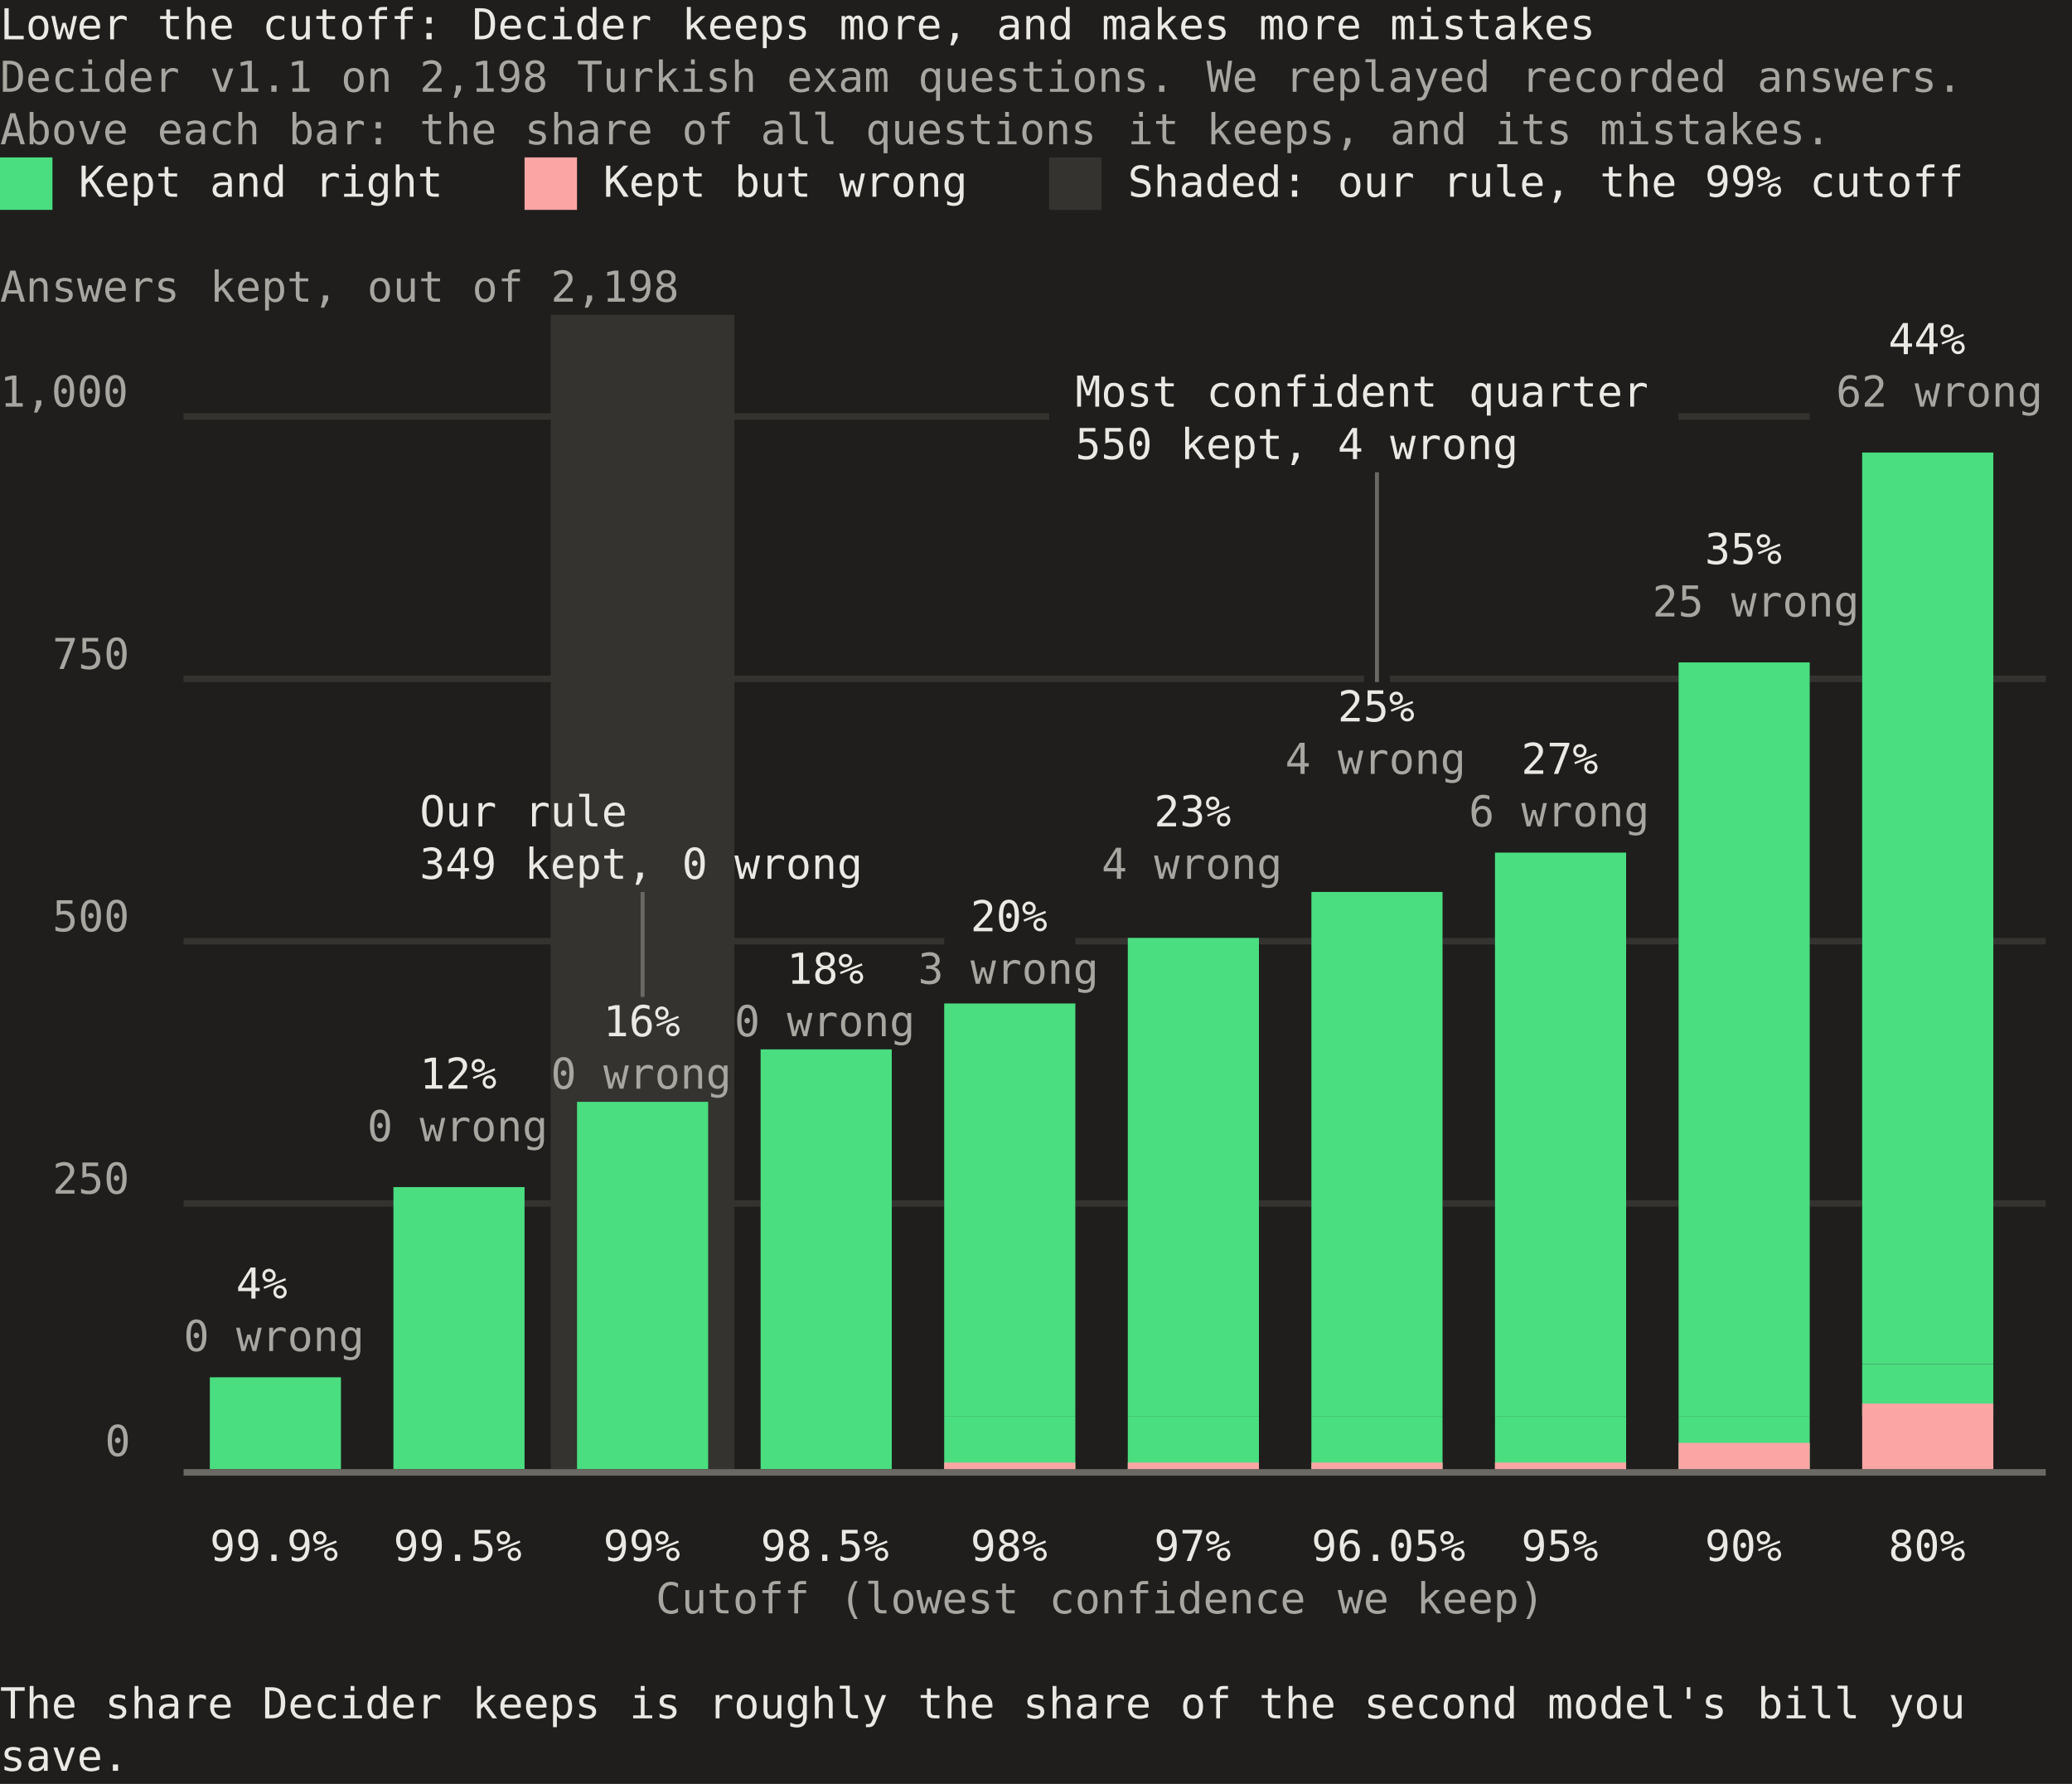
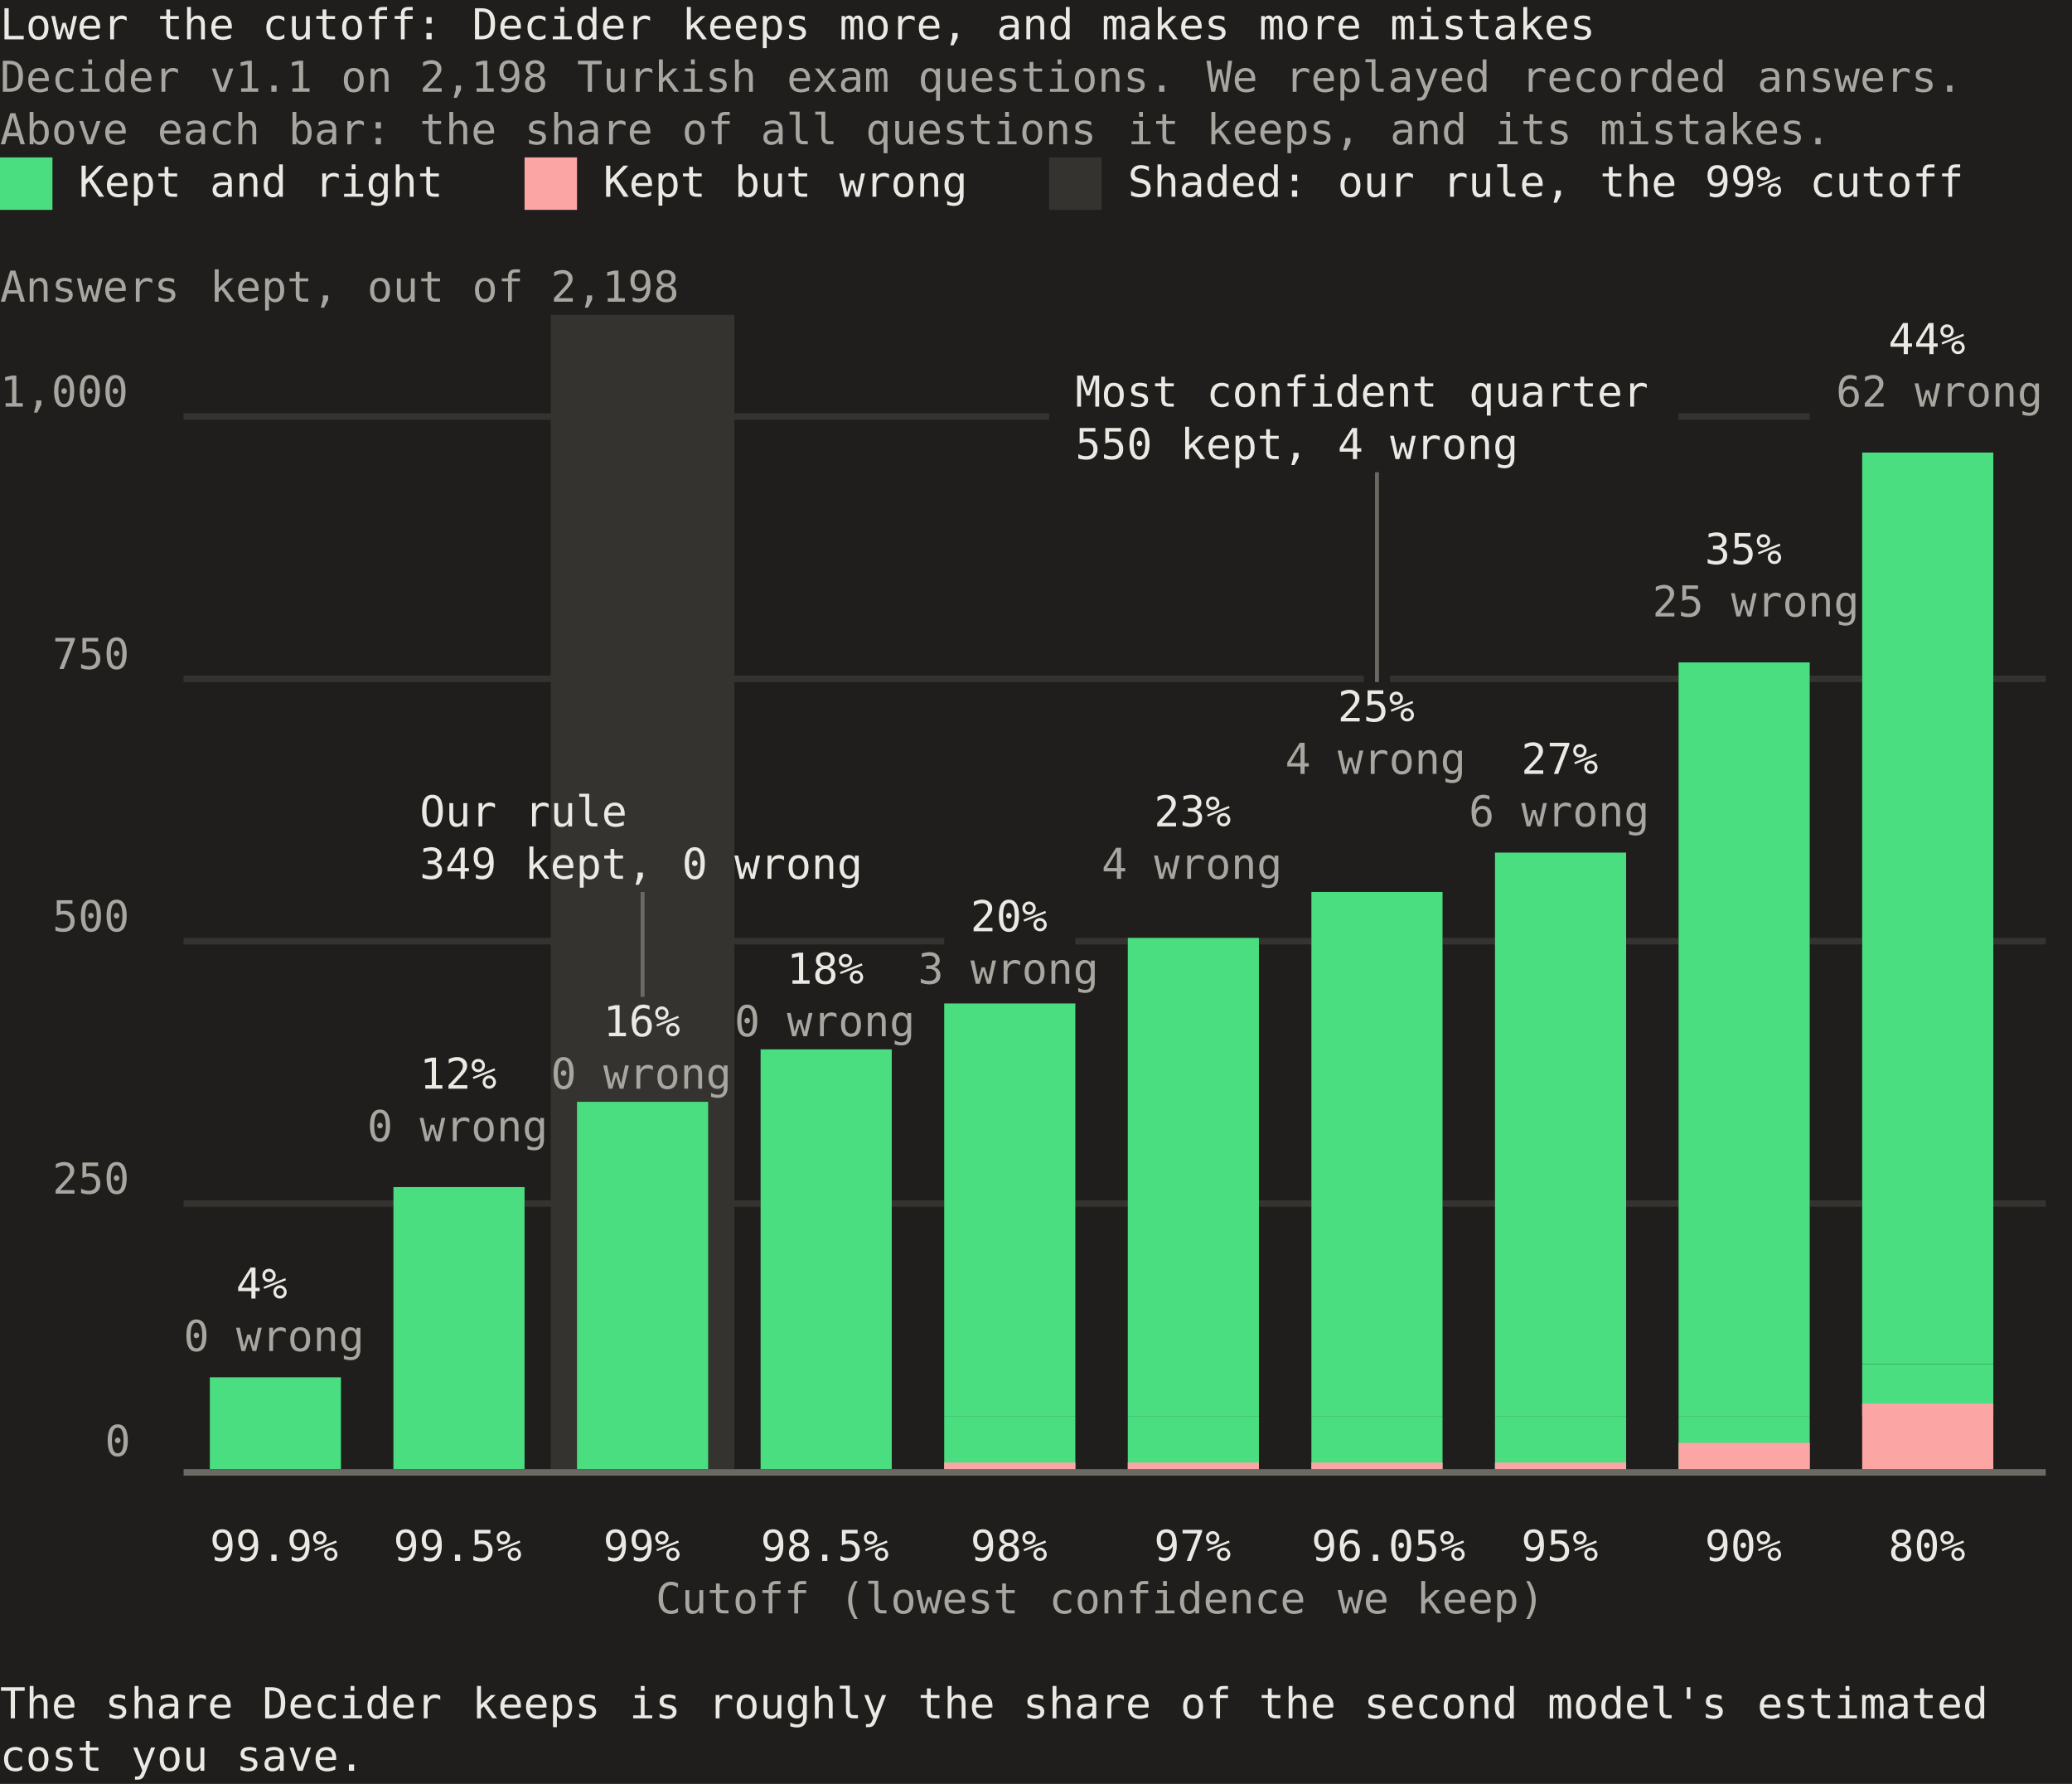
<svg xmlns="http://www.w3.org/2000/svg" viewBox="0 0 632 544" width="632" height="544" role="img">
  <style>text{font:13px ui-monospace,SFMono-Regular,Menlo,Consolas,"DejaVu Sans Mono",monospace;white-space:pre}</style>
  <rect width="632" height="544" fill="#1f1e1c" />
  <path fill="#34332f" d="M168 96h8v16h-8zM176 96h8v16h-8zM184 96h8v16h-8zM192 96h8v16h-8zM200 96h8v16h-8zM208 96h8v16h-8zM216 96h8v16h-8zM168 112h8v16h-8zM176 112h8v16h-8zM184 112h8v16h-8zM192 112h8v16h-8zM200 112h8v16h-8zM208 112h8v16h-8zM216 112h8v16h-8zM168 128h8v16h-8zM176 128h8v16h-8zM184 128h8v16h-8zM192 128h8v16h-8zM200 128h8v16h-8zM208 128h8v16h-8zM216 128h8v16h-8zM168 144h8v16h-8zM176 144h8v16h-8zM184 144h8v16h-8zM192 144h8v16h-8zM200 144h8v16h-8zM208 144h8v16h-8zM216 144h8v16h-8zM168 160h8v16h-8zM176 160h8v16h-8zM184 160h8v16h-8zM192 160h8v16h-8zM200 160h8v16h-8zM208 160h8v16h-8zM216 160h8v16h-8zM168 176h8v16h-8zM176 176h8v16h-8zM184 176h8v16h-8zM192 176h8v16h-8zM200 176h8v16h-8zM208 176h8v16h-8zM216 176h8v16h-8zM168 192h8v16h-8zM176 192h8v16h-8zM184 192h8v16h-8zM192 192h8v16h-8zM200 192h8v16h-8zM208 192h8v16h-8zM216 192h8v16h-8zM168 208h8v16h-8zM176 208h8v16h-8zM184 208h8v16h-8zM192 208h8v16h-8zM200 208h8v16h-8zM208 208h8v16h-8zM216 208h8v16h-8zM168 224h8v16h-8zM176 224h8v16h-8zM184 224h8v16h-8zM192 224h8v16h-8zM200 224h8v16h-8zM208 224h8v16h-8zM216 224h8v16h-8zM168 240h8v16h-8zM176 240h8v16h-8zM184 240h8v16h-8zM192 240h8v16h-8zM200 240h8v16h-8zM208 240h8v16h-8zM216 240h8v16h-8zM168 256h8v16h-8zM176 256h8v16h-8zM184 256h8v16h-8zM192 256h8v16h-8zM200 256h8v16h-8zM208 256h8v16h-8zM216 256h8v16h-8zM168 272h8v16h-8zM176 272h8v16h-8zM184 272h8v16h-8zM192 272h8v16h-8zM200 272h8v16h-8zM208 272h8v16h-8zM216 272h8v16h-8zM168 288h8v16h-8zM176 288h8v16h-8zM184 288h8v16h-8zM192 288h8v16h-8zM200 288h8v16h-8zM208 288h8v16h-8zM216 288h8v16h-8zM168 304h8v16h-8zM176 304h8v16h-8zM184 304h8v16h-8zM192 304h8v16h-8zM200 304h8v16h-8zM208 304h8v16h-8zM216 304h8v16h-8zM168 320h8v16h-8zM176 320h8v16h-8zM184 320h8v16h-8zM192 320h8v16h-8zM200 320h8v16h-8zM208 320h8v16h-8zM216 320h8v16h-8zM168 336h8v16h-8zM176 336h8v16h-8zM184 336h8v16h-8zM192 336h8v16h-8zM200 336h8v16h-8zM208 336h8v16h-8zM216 336h8v16h-8zM168 352h8v16h-8zM176 352h8v16h-8zM184 352h8v16h-8zM192 352h8v16h-8zM200 352h8v16h-8zM208 352h8v16h-8zM216 352h8v16h-8zM168 368h8v16h-8zM176 368h8v16h-8zM184 368h8v16h-8zM192 368h8v16h-8zM200 368h8v16h-8zM208 368h8v16h-8zM216 368h8v16h-8zM168 384h8v16h-8zM176 384h8v16h-8zM184 384h8v16h-8zM192 384h8v16h-8zM200 384h8v16h-8zM208 384h8v16h-8zM216 384h8v16h-8zM168 400h8v16h-8zM176 400h8v16h-8zM184 400h8v16h-8zM192 400h8v16h-8zM200 400h8v16h-8zM208 400h8v16h-8zM216 400h8v16h-8zM168 416h8v16h-8zM176 416h8v16h-8zM184 416h8v16h-8zM192 416h8v16h-8zM200 416h8v16h-8zM208 416h8v16h-8zM216 416h8v16h-8zM168 432h8v16h-8zM176 432h8v16h-8zM184 432h8v16h-8zM192 432h8v16h-8zM200 432h8v16h-8zM208 432h8v16h-8zM216 432h8v16h-8z" />
  <path fill="#4ade80" d="M568 416h8v16h-8zM576 416h8v16h-8zM584 416h8v16h-8zM592 416h8v16h-8zM600 416h8v16h-8zM288 432h8v16h-8zM296 432h8v16h-8zM304 432h8v16h-8zM312 432h8v16h-8zM320 432h8v16h-8zM344 432h8v16h-8zM352 432h8v16h-8zM360 432h8v16h-8zM368 432h8v16h-8zM376 432h8v16h-8zM400 432h8v16h-8zM408 432h8v16h-8zM416 432h8v16h-8zM424 432h8v16h-8zM432 432h8v16h-8zM456 432h8v16h-8zM464 432h8v16h-8zM472 432h8v16h-8zM480 432h8v16h-8zM488 432h8v16h-8zM512 432h8v16h-8zM520 432h8v16h-8zM528 432h8v16h-8zM536 432h8v16h-8zM544 432h8v16h-8z" />
  <path fill="#34332f" d="M320 48h8v16h-8zM328 48h8v16h-8zM56 126h8v2h-8zM64 126h8v2h-8zM72 126h8v2h-8zM80 126h8v2h-8zM88 126h8v2h-8zM96 126h8v2h-8zM104 126h8v2h-8zM112 126h8v2h-8zM120 126h8v2h-8zM128 126h8v2h-8zM136 126h8v2h-8zM144 126h8v2h-8zM152 126h8v2h-8zM160 126h8v2h-8zM168 126h8v2h-8zM176 126h8v2h-8zM184 126h8v2h-8zM192 126h8v2h-8zM200 126h8v2h-8zM208 126h8v2h-8zM216 126h8v2h-8zM224 126h8v2h-8zM232 126h8v2h-8zM240 126h8v2h-8zM248 126h8v2h-8zM256 126h8v2h-8zM264 126h8v2h-8zM272 126h8v2h-8zM280 126h8v2h-8zM288 126h8v2h-8zM296 126h8v2h-8zM304 126h8v2h-8zM312 126h8v2h-8zM512 126h8v2h-8zM520 126h8v2h-8zM528 126h8v2h-8zM536 126h8v2h-8zM544 126h8v2h-8zM56 206h8v2h-8zM64 206h8v2h-8zM72 206h8v2h-8zM80 206h8v2h-8zM88 206h8v2h-8zM96 206h8v2h-8zM104 206h8v2h-8zM112 206h8v2h-8zM120 206h8v2h-8zM128 206h8v2h-8zM136 206h8v2h-8zM144 206h8v2h-8zM152 206h8v2h-8zM160 206h8v2h-8zM168 206h8v2h-8zM176 206h8v2h-8zM184 206h8v2h-8zM192 206h8v2h-8zM200 206h8v2h-8zM208 206h8v2h-8zM216 206h8v2h-8zM224 206h8v2h-8zM232 206h8v2h-8zM240 206h8v2h-8zM248 206h8v2h-8zM256 206h8v2h-8zM264 206h8v2h-8zM272 206h8v2h-8zM280 206h8v2h-8zM288 206h8v2h-8zM296 206h8v2h-8zM304 206h8v2h-8zM312 206h8v2h-8zM320 206h8v2h-8zM328 206h8v2h-8zM336 206h8v2h-8zM344 206h8v2h-8zM352 206h8v2h-8zM360 206h8v2h-8zM368 206h8v2h-8zM376 206h8v2h-8zM384 206h8v2h-8zM392 206h8v2h-8zM400 206h8v2h-8zM408 206h8v2h-8zM424 206h8v2h-8zM432 206h8v2h-8zM440 206h8v2h-8zM448 206h8v2h-8zM456 206h8v2h-8zM464 206h8v2h-8zM472 206h8v2h-8zM480 206h8v2h-8zM488 206h8v2h-8zM496 206h8v2h-8zM504 206h8v2h-8zM552 206h8v2h-8zM560 206h8v2h-8zM608 206h8v2h-8zM616 206h8v2h-8zM56 286h8v2h-8zM64 286h8v2h-8zM72 286h8v2h-8zM80 286h8v2h-8zM88 286h8v2h-8zM96 286h8v2h-8zM104 286h8v2h-8zM112 286h8v2h-8zM120 286h8v2h-8zM128 286h8v2h-8zM136 286h8v2h-8zM144 286h8v2h-8zM152 286h8v2h-8zM160 286h8v2h-8zM168 286h8v2h-8zM176 286h8v2h-8zM184 286h8v2h-8zM200 286h8v2h-8zM208 286h8v2h-8zM216 286h8v2h-8zM224 286h8v2h-8zM232 286h8v2h-8zM240 286h8v2h-8zM248 286h8v2h-8zM256 286h8v2h-8zM264 286h8v2h-8zM272 286h8v2h-8zM280 286h8v2h-8zM328 286h8v2h-8zM336 286h8v2h-8zM384 286h8v2h-8zM392 286h8v2h-8zM440 286h8v2h-8zM448 286h8v2h-8zM496 286h8v2h-8zM504 286h8v2h-8zM552 286h8v2h-8zM560 286h8v2h-8zM608 286h8v2h-8zM616 286h8v2h-8zM56 366h8v2h-8zM64 366h8v2h-8zM72 366h8v2h-8zM80 366h8v2h-8zM88 366h8v2h-8zM96 366h8v2h-8zM104 366h8v2h-8zM112 366h8v2h-8zM160 366h8v2h-8zM168 366h8v2h-8zM216 366h8v2h-8zM224 366h8v2h-8zM272 366h8v2h-8zM280 366h8v2h-8zM328 366h8v2h-8zM336 366h8v2h-8zM384 366h8v2h-8zM392 366h8v2h-8zM440 366h8v2h-8zM448 366h8v2h-8zM496 366h8v2h-8zM504 366h8v2h-8zM552 366h8v2h-8zM560 366h8v2h-8zM608 366h8v2h-8zM616 366h8v2h-8z" />
  <path fill="#4ade80" d="M0 48h8v16h-8zM8 48h8v16h-8zM568 138h8v6h-8zM576 138h8v6h-8zM584 138h8v6h-8zM592 138h8v6h-8zM600 138h8v6h-8zM568 144h8v16h-8zM576 144h8v16h-8zM584 144h8v16h-8zM592 144h8v16h-8zM600 144h8v16h-8zM568 160h8v16h-8zM576 160h8v16h-8zM584 160h8v16h-8zM592 160h8v16h-8zM600 160h8v16h-8zM568 176h8v16h-8zM576 176h8v16h-8zM584 176h8v16h-8zM592 176h8v16h-8zM600 176h8v16h-8zM512 202h8v6h-8zM520 202h8v6h-8zM528 202h8v6h-8zM536 202h8v6h-8zM544 202h8v6h-8zM568 192h8v16h-8zM576 192h8v16h-8zM584 192h8v16h-8zM592 192h8v16h-8zM600 192h8v16h-8zM512 208h8v16h-8zM520 208h8v16h-8zM528 208h8v16h-8zM536 208h8v16h-8zM544 208h8v16h-8zM568 208h8v16h-8zM576 208h8v16h-8zM584 208h8v16h-8zM592 208h8v16h-8zM600 208h8v16h-8zM512 224h8v16h-8zM520 224h8v16h-8zM528 224h8v16h-8zM536 224h8v16h-8zM544 224h8v16h-8zM568 224h8v16h-8zM576 224h8v16h-8zM584 224h8v16h-8zM592 224h8v16h-8zM600 224h8v16h-8zM512 240h8v16h-8zM520 240h8v16h-8zM528 240h8v16h-8zM536 240h8v16h-8zM544 240h8v16h-8zM568 240h8v16h-8zM576 240h8v16h-8zM584 240h8v16h-8zM592 240h8v16h-8zM600 240h8v16h-8zM456 260h8v12h-8zM464 260h8v12h-8zM472 260h8v12h-8zM480 260h8v12h-8zM488 260h8v12h-8zM512 256h8v16h-8zM520 256h8v16h-8zM528 256h8v16h-8zM536 256h8v16h-8zM544 256h8v16h-8zM568 256h8v16h-8zM576 256h8v16h-8zM584 256h8v16h-8zM592 256h8v16h-8zM600 256h8v16h-8zM344 286h8v2h-8zM352 286h8v2h-8zM360 286h8v2h-8zM368 286h8v2h-8zM376 286h8v2h-8zM400 272h8v16h-8zM408 272h8v16h-8zM416 272h8v16h-8zM424 272h8v16h-8zM432 272h8v16h-8zM456 272h8v16h-8zM464 272h8v16h-8zM472 272h8v16h-8zM480 272h8v16h-8zM488 272h8v16h-8zM512 272h8v16h-8zM520 272h8v16h-8zM528 272h8v16h-8zM536 272h8v16h-8zM544 272h8v16h-8zM568 272h8v16h-8zM576 272h8v16h-8zM584 272h8v16h-8zM592 272h8v16h-8zM600 272h8v16h-8zM344 288h8v16h-8zM352 288h8v16h-8zM360 288h8v16h-8zM368 288h8v16h-8zM376 288h8v16h-8zM400 288h8v16h-8zM408 288h8v16h-8zM416 288h8v16h-8zM424 288h8v16h-8zM432 288h8v16h-8zM456 288h8v16h-8zM464 288h8v16h-8zM472 288h8v16h-8zM480 288h8v16h-8zM488 288h8v16h-8zM512 288h8v16h-8zM520 288h8v16h-8zM528 288h8v16h-8zM536 288h8v16h-8zM544 288h8v16h-8zM568 288h8v16h-8zM576 288h8v16h-8zM584 288h8v16h-8zM592 288h8v16h-8zM600 288h8v16h-8zM288 306h8v14h-8zM296 306h8v14h-8zM304 306h8v14h-8zM312 306h8v14h-8zM320 306h8v14h-8zM344 304h8v16h-8zM352 304h8v16h-8zM360 304h8v16h-8zM368 304h8v16h-8zM376 304h8v16h-8zM400 304h8v16h-8zM408 304h8v16h-8zM416 304h8v16h-8zM424 304h8v16h-8zM432 304h8v16h-8zM456 304h8v16h-8zM464 304h8v16h-8zM472 304h8v16h-8zM480 304h8v16h-8zM488 304h8v16h-8zM512 304h8v16h-8zM520 304h8v16h-8zM528 304h8v16h-8zM536 304h8v16h-8zM544 304h8v16h-8zM568 304h8v16h-8zM576 304h8v16h-8zM584 304h8v16h-8zM592 304h8v16h-8zM600 304h8v16h-8zM232 320h8v16h-8zM240 320h8v16h-8zM248 320h8v16h-8zM256 320h8v16h-8zM264 320h8v16h-8zM288 320h8v16h-8zM296 320h8v16h-8zM304 320h8v16h-8zM312 320h8v16h-8zM320 320h8v16h-8zM344 320h8v16h-8zM352 320h8v16h-8zM360 320h8v16h-8zM368 320h8v16h-8zM376 320h8v16h-8zM400 320h8v16h-8zM408 320h8v16h-8zM416 320h8v16h-8zM424 320h8v16h-8zM432 320h8v16h-8zM456 320h8v16h-8zM464 320h8v16h-8zM472 320h8v16h-8zM480 320h8v16h-8zM488 320h8v16h-8zM512 320h8v16h-8zM520 320h8v16h-8zM528 320h8v16h-8zM536 320h8v16h-8zM544 320h8v16h-8zM568 320h8v16h-8zM576 320h8v16h-8zM584 320h8v16h-8zM592 320h8v16h-8zM600 320h8v16h-8zM176 336h8v16h-8zM184 336h8v16h-8zM192 336h8v16h-8zM200 336h8v16h-8zM208 336h8v16h-8zM232 336h8v16h-8zM240 336h8v16h-8zM248 336h8v16h-8zM256 336h8v16h-8zM264 336h8v16h-8zM288 336h8v16h-8zM296 336h8v16h-8zM304 336h8v16h-8zM312 336h8v16h-8zM320 336h8v16h-8zM344 336h8v16h-8zM352 336h8v16h-8zM360 336h8v16h-8zM368 336h8v16h-8zM376 336h8v16h-8zM400 336h8v16h-8zM408 336h8v16h-8zM416 336h8v16h-8zM424 336h8v16h-8zM432 336h8v16h-8zM456 336h8v16h-8zM464 336h8v16h-8zM472 336h8v16h-8zM480 336h8v16h-8zM488 336h8v16h-8zM512 336h8v16h-8zM520 336h8v16h-8zM528 336h8v16h-8zM536 336h8v16h-8zM544 336h8v16h-8zM568 336h8v16h-8zM576 336h8v16h-8zM584 336h8v16h-8zM592 336h8v16h-8zM600 336h8v16h-8zM120 362h8v6h-8zM128 362h8v6h-8zM136 362h8v6h-8zM144 362h8v6h-8zM152 362h8v6h-8zM176 352h8v16h-8zM184 352h8v16h-8zM192 352h8v16h-8zM200 352h8v16h-8zM208 352h8v16h-8zM232 352h8v16h-8zM240 352h8v16h-8zM248 352h8v16h-8zM256 352h8v16h-8zM264 352h8v16h-8zM288 352h8v16h-8zM296 352h8v16h-8zM304 352h8v16h-8zM312 352h8v16h-8zM320 352h8v16h-8zM344 352h8v16h-8zM352 352h8v16h-8zM360 352h8v16h-8zM368 352h8v16h-8zM376 352h8v16h-8zM400 352h8v16h-8zM408 352h8v16h-8zM416 352h8v16h-8zM424 352h8v16h-8zM432 352h8v16h-8zM456 352h8v16h-8zM464 352h8v16h-8zM472 352h8v16h-8zM480 352h8v16h-8zM488 352h8v16h-8zM512 352h8v16h-8zM520 352h8v16h-8zM528 352h8v16h-8zM536 352h8v16h-8zM544 352h8v16h-8zM568 352h8v16h-8zM576 352h8v16h-8zM584 352h8v16h-8zM592 352h8v16h-8zM600 352h8v16h-8zM120 368h8v16h-8zM128 368h8v16h-8zM136 368h8v16h-8zM144 368h8v16h-8zM152 368h8v16h-8zM176 368h8v16h-8zM184 368h8v16h-8zM192 368h8v16h-8zM200 368h8v16h-8zM208 368h8v16h-8zM232 368h8v16h-8zM240 368h8v16h-8zM248 368h8v16h-8zM256 368h8v16h-8zM264 368h8v16h-8zM288 368h8v16h-8zM296 368h8v16h-8zM304 368h8v16h-8zM312 368h8v16h-8zM320 368h8v16h-8zM344 368h8v16h-8zM352 368h8v16h-8zM360 368h8v16h-8zM368 368h8v16h-8zM376 368h8v16h-8zM400 368h8v16h-8zM408 368h8v16h-8zM416 368h8v16h-8zM424 368h8v16h-8zM432 368h8v16h-8zM456 368h8v16h-8zM464 368h8v16h-8zM472 368h8v16h-8zM480 368h8v16h-8zM488 368h8v16h-8zM512 368h8v16h-8zM520 368h8v16h-8zM528 368h8v16h-8zM536 368h8v16h-8zM544 368h8v16h-8zM568 368h8v16h-8zM576 368h8v16h-8zM584 368h8v16h-8zM592 368h8v16h-8zM600 368h8v16h-8zM120 384h8v16h-8zM128 384h8v16h-8zM136 384h8v16h-8zM144 384h8v16h-8zM152 384h8v16h-8zM176 384h8v16h-8zM184 384h8v16h-8zM192 384h8v16h-8zM200 384h8v16h-8zM208 384h8v16h-8zM232 384h8v16h-8zM240 384h8v16h-8zM248 384h8v16h-8zM256 384h8v16h-8zM264 384h8v16h-8zM288 384h8v16h-8zM296 384h8v16h-8zM304 384h8v16h-8zM312 384h8v16h-8zM320 384h8v16h-8zM344 384h8v16h-8zM352 384h8v16h-8zM360 384h8v16h-8zM368 384h8v16h-8zM376 384h8v16h-8zM400 384h8v16h-8zM408 384h8v16h-8zM416 384h8v16h-8zM424 384h8v16h-8zM432 384h8v16h-8zM456 384h8v16h-8zM464 384h8v16h-8zM472 384h8v16h-8zM480 384h8v16h-8zM488 384h8v16h-8zM512 384h8v16h-8zM520 384h8v16h-8zM528 384h8v16h-8zM536 384h8v16h-8zM544 384h8v16h-8zM568 384h8v16h-8zM576 384h8v16h-8zM584 384h8v16h-8zM592 384h8v16h-8zM600 384h8v16h-8zM120 400h8v16h-8zM128 400h8v16h-8zM136 400h8v16h-8zM144 400h8v16h-8zM152 400h8v16h-8zM176 400h8v16h-8zM184 400h8v16h-8zM192 400h8v16h-8zM200 400h8v16h-8zM208 400h8v16h-8zM232 400h8v16h-8zM240 400h8v16h-8zM248 400h8v16h-8zM256 400h8v16h-8zM264 400h8v16h-8zM288 400h8v16h-8zM296 400h8v16h-8zM304 400h8v16h-8zM312 400h8v16h-8zM320 400h8v16h-8zM344 400h8v16h-8zM352 400h8v16h-8zM360 400h8v16h-8zM368 400h8v16h-8zM376 400h8v16h-8zM400 400h8v16h-8zM408 400h8v16h-8zM416 400h8v16h-8zM424 400h8v16h-8zM432 400h8v16h-8zM456 400h8v16h-8zM464 400h8v16h-8zM472 400h8v16h-8zM480 400h8v16h-8zM488 400h8v16h-8zM512 400h8v16h-8zM520 400h8v16h-8zM528 400h8v16h-8zM536 400h8v16h-8zM544 400h8v16h-8zM568 400h8v16h-8zM576 400h8v16h-8zM584 400h8v16h-8zM592 400h8v16h-8zM600 400h8v16h-8zM64 420h8v12h-8zM72 420h8v12h-8zM80 420h8v12h-8zM88 420h8v12h-8zM96 420h8v12h-8zM120 416h8v16h-8zM128 416h8v16h-8zM136 416h8v16h-8zM144 416h8v16h-8zM152 416h8v16h-8zM176 416h8v16h-8zM184 416h8v16h-8zM192 416h8v16h-8zM200 416h8v16h-8zM208 416h8v16h-8zM232 416h8v16h-8zM240 416h8v16h-8zM248 416h8v16h-8zM256 416h8v16h-8zM264 416h8v16h-8zM288 416h8v16h-8zM296 416h8v16h-8zM304 416h8v16h-8zM312 416h8v16h-8zM320 416h8v16h-8zM344 416h8v16h-8zM352 416h8v16h-8zM360 416h8v16h-8zM368 416h8v16h-8zM376 416h8v16h-8zM400 416h8v16h-8zM408 416h8v16h-8zM416 416h8v16h-8zM424 416h8v16h-8zM432 416h8v16h-8zM456 416h8v16h-8zM464 416h8v16h-8zM472 416h8v16h-8zM480 416h8v16h-8zM488 416h8v16h-8zM512 416h8v16h-8zM520 416h8v16h-8zM528 416h8v16h-8zM536 416h8v16h-8zM544 416h8v16h-8zM64 432h8v16h-8zM72 432h8v16h-8zM80 432h8v16h-8zM88 432h8v16h-8zM96 432h8v16h-8zM120 432h8v16h-8zM128 432h8v16h-8zM136 432h8v16h-8zM144 432h8v16h-8zM152 432h8v16h-8zM176 432h8v16h-8zM184 432h8v16h-8zM192 432h8v16h-8zM200 432h8v16h-8zM208 432h8v16h-8zM232 432h8v16h-8zM240 432h8v16h-8zM248 432h8v16h-8zM256 432h8v16h-8zM264 432h8v16h-8z" />
  <path fill="#6b6963" d="M419.4 144h1.2v8.6h-1.2zM419.4 151.4h1.2v8.6h-1.2zM419.4 160h1.2v8.6h-1.2zM419.4 167.4h1.2v8.6h-1.2zM419.4 176h1.2v8.6h-1.2zM419.4 183.4h1.2v8.6h-1.2zM419.4 192h1.2v8.6h-1.2zM419.4 199.4h1.2v8.6h-1.2zM195.4 272h1.2v8.6h-1.2zM195.4 279.4h1.2v8.6h-1.2zM195.4 288h1.2v8.6h-1.2zM195.4 295.4h1.2v8.6h-1.2zM56 448h8v2h-8zM64 448h8v2h-8zM72 448h8v2h-8zM80 448h8v2h-8zM88 448h8v2h-8zM96 448h8v2h-8zM104 448h8v2h-8zM112 448h8v2h-8zM120 448h8v2h-8zM128 448h8v2h-8zM136 448h8v2h-8zM144 448h8v2h-8zM152 448h8v2h-8zM160 448h8v2h-8zM168 448h8v2h-8zM176 448h8v2h-8zM184 448h8v2h-8zM192 448h8v2h-8zM200 448h8v2h-8zM208 448h8v2h-8zM216 448h8v2h-8zM224 448h8v2h-8zM232 448h8v2h-8zM240 448h8v2h-8zM248 448h8v2h-8zM256 448h8v2h-8zM264 448h8v2h-8zM272 448h8v2h-8zM280 448h8v2h-8zM288 448h8v2h-8zM296 448h8v2h-8zM304 448h8v2h-8zM312 448h8v2h-8zM320 448h8v2h-8zM328 448h8v2h-8zM336 448h8v2h-8zM344 448h8v2h-8zM352 448h8v2h-8zM360 448h8v2h-8zM368 448h8v2h-8zM376 448h8v2h-8zM384 448h8v2h-8zM392 448h8v2h-8zM400 448h8v2h-8zM408 448h8v2h-8zM416 448h8v2h-8zM424 448h8v2h-8zM432 448h8v2h-8zM440 448h8v2h-8zM448 448h8v2h-8zM456 448h8v2h-8zM464 448h8v2h-8zM472 448h8v2h-8zM480 448h8v2h-8zM488 448h8v2h-8zM496 448h8v2h-8zM504 448h8v2h-8zM512 448h8v2h-8zM520 448h8v2h-8zM528 448h8v2h-8zM536 448h8v2h-8zM544 448h8v2h-8zM552 448h8v2h-8zM560 448h8v2h-8zM568 448h8v2h-8zM576 448h8v2h-8zM584 448h8v2h-8zM592 448h8v2h-8zM600 448h8v2h-8zM608 448h8v2h-8zM616 448h8v2h-8z" />
  <path fill="#fca5a5" d="M160 48h8v16h-8zM168 48h8v16h-8zM568 428h8v4h-8zM576 428h8v4h-8zM584 428h8v4h-8zM592 428h8v4h-8zM600 428h8v4h-8zM288 446h8v2h-8zM296 446h8v2h-8zM304 446h8v2h-8zM312 446h8v2h-8zM320 446h8v2h-8zM344 446h8v2h-8zM352 446h8v2h-8zM360 446h8v2h-8zM368 446h8v2h-8zM376 446h8v2h-8zM400 446h8v2h-8zM408 446h8v2h-8zM416 446h8v2h-8zM424 446h8v2h-8zM432 446h8v2h-8zM456 446h8v2h-8zM464 446h8v2h-8zM472 446h8v2h-8zM480 446h8v2h-8zM488 446h8v2h-8zM512 440h8v8h-8zM520 440h8v8h-8zM528 440h8v8h-8zM536 440h8v8h-8zM544 440h8v8h-8zM568 432h8v16h-8zM576 432h8v16h-8zM584 432h8v16h-8zM592 432h8v16h-8zM600 432h8v16h-8z" />
  <text x="0 8 16 24 32" y="12" fill="#ebe9e4" font-weight="600">Lower</text>
  <text x="48 56 64" y="12" fill="#ebe9e4" font-weight="600">the</text>
  <text x="80 88 96 104 112 120 128" y="12" fill="#ebe9e4" font-weight="600">cutoff:</text>
  <text x="144 152 160 168 176 184 192" y="12" fill="#ebe9e4" font-weight="600">Decider</text>
  <text x="208 216 224 232 240" y="12" fill="#ebe9e4" font-weight="600">keeps</text>
  <text x="256 264 272 280 288" y="12" fill="#ebe9e4" font-weight="600">more,</text>
  <text x="304 312 320" y="12" fill="#ebe9e4" font-weight="600">and</text>
  <text x="336 344 352 360 368" y="12" fill="#ebe9e4" font-weight="600">makes</text>
  <text x="384 392 400 408" y="12" fill="#ebe9e4" font-weight="600">more</text>
  <text x="424 432 440 448 456 464 472 480" y="12" fill="#ebe9e4" font-weight="600">mistakes</text>
  <text x="0 8 16 24 32 40 48" y="28" fill="#a8a6a0">Decider</text>
  <text x="64 72 80 88" y="28" fill="#a8a6a0">v1.1</text>
  <text x="104 112" y="28" fill="#a8a6a0">on</text>
  <text x="128 136 144 152 160" y="28" fill="#a8a6a0">2,198</text>
  <text x="176 184 192 200 208 216 224" y="28" fill="#a8a6a0">Turkish</text>
  <text x="240 248 256 264" y="28" fill="#a8a6a0">exam</text>
  <text x="280 288 296 304 312 320 328 336 344 352" y="28" fill="#a8a6a0">questions.</text>
  <text x="368 376" y="28" fill="#a8a6a0">We</text>
  <text x="392 400 408 416 424 432 440 448" y="28" fill="#a8a6a0">replayed</text>
  <text x="464 472 480 488 496 504 512 520" y="28" fill="#a8a6a0">recorded</text>
  <text x="536 544 552 560 568 576 584 592" y="28" fill="#a8a6a0">answers.</text>
  <text x="0 8 16 24 32" y="44" fill="#a8a6a0">Above</text>
  <text x="48 56 64 72" y="44" fill="#a8a6a0">each</text>
  <text x="88 96 104 112" y="44" fill="#a8a6a0">bar:</text>
  <text x="128 136 144" y="44" fill="#a8a6a0">the</text>
  <text x="160 168 176 184 192" y="44" fill="#a8a6a0">share</text>
  <text x="208 216" y="44" fill="#a8a6a0">of</text>
  <text x="232 240 248" y="44" fill="#a8a6a0">all</text>
  <text x="264 272 280 288 296 304 312 320 328" y="44" fill="#a8a6a0">questions</text>
  <text x="344 352" y="44" fill="#a8a6a0">it</text>
  <text x="368 376 384 392 400 408" y="44" fill="#a8a6a0">keeps,</text>
  <text x="424 432 440" y="44" fill="#a8a6a0">and</text>
  <text x="456 464 472" y="44" fill="#a8a6a0">its</text>
  <text x="488 496 504 512 520 528 536 544 552" y="44" fill="#a8a6a0">mistakes.</text>
  <text x="24 32 40 48" y="60" fill="#ebe9e4">Kept</text>
  <text x="64 72 80" y="60" fill="#ebe9e4">and</text>
  <text x="96 104 112 120 128" y="60" fill="#ebe9e4">right</text>
  <text x="184 192 200 208" y="60" fill="#ebe9e4">Kept</text>
  <text x="224 232 240" y="60" fill="#ebe9e4">but</text>
  <text x="256 264 272 280 288" y="60" fill="#ebe9e4">wrong</text>
  <text x="344 352 360 368 376 384 392" y="60" fill="#ebe9e4">Shaded:</text>
  <text x="408 416 424" y="60" fill="#ebe9e4">our</text>
  <text x="440 448 456 464 472" y="60" fill="#ebe9e4">rule,</text>
  <text x="488 496 504" y="60" fill="#ebe9e4">the</text>
  <text x="520 528 536" y="60" fill="#ebe9e4">99%</text>
  <text x="552 560 568 576 584 592" y="60" fill="#ebe9e4">cutoff</text>
  <text x="0 8 16 24 32 40 48" y="92" fill="#a8a6a0">Answers</text>
  <text x="64 72 80 88 96" y="92" fill="#a8a6a0">kept,</text>
  <text x="112 120 128" y="92" fill="#a8a6a0">out</text>
  <text x="144 152" y="92" fill="#a8a6a0">of</text>
  <text x="168 176 184 192 200" y="92" fill="#a8a6a0">2,198</text>
  <text x="576 584 592" y="108" fill="#ebe9e4">44%</text>
  <text x="0 8 16 24 32" y="124" fill="#a8a6a0">1,000</text>
  <text x="328 336 344 352" y="124" fill="#ebe9e4" font-weight="600">Most</text>
  <text x="368 376 384 392 400 408 416 424 432" y="124" fill="#ebe9e4" font-weight="600">confident</text>
  <text x="448 456 464 472 480 488 496" y="124" fill="#ebe9e4" font-weight="600">quarter</text>
  <text x="560 568" y="124" fill="#a8a6a0">62</text>
  <text x="584 592 600 608 616" y="124" fill="#a8a6a0">wrong</text>
  <text x="328 336 344" y="140" fill="#ebe9e4">550</text>
  <text x="360 368 376 384 392" y="140" fill="#ebe9e4">kept,</text>
  <text x="408" y="140" fill="#ebe9e4">4</text>
  <text x="424 432 440 448 456" y="140" fill="#ebe9e4">wrong</text>
  <text x="520 528 536" y="172" fill="#ebe9e4">35%</text>
  <text x="504 512" y="188" fill="#a8a6a0">25</text>
  <text x="528 536 544 552 560" y="188" fill="#a8a6a0">wrong</text>
  <text x="16 24 32" y="204" fill="#a8a6a0">750</text>
  <text x="408 416 424" y="220" fill="#ebe9e4" font-weight="600">25%</text>
  <text x="392" y="236" fill="#a8a6a0" font-weight="600">4</text>
  <text x="408 416 424 432 440" y="236" fill="#a8a6a0" font-weight="600">wrong</text>
  <text x="464 472 480" y="236" fill="#ebe9e4">27%</text>
  <text x="128 136 144" y="252" fill="#ebe9e4" font-weight="600">Our</text>
  <text x="160 168 176 184" y="252" fill="#ebe9e4" font-weight="600">rule</text>
  <text x="352 360 368" y="252" fill="#ebe9e4">23%</text>
  <text x="448" y="252" fill="#a8a6a0">6</text>
  <text x="464 472 480 488 496" y="252" fill="#a8a6a0">wrong</text>
  <text x="128 136 144" y="268" fill="#ebe9e4">349</text>
  <text x="160 168 176 184 192" y="268" fill="#ebe9e4">kept,</text>
  <text x="208" y="268" fill="#ebe9e4">0</text>
  <text x="224 232 240 248 256" y="268" fill="#ebe9e4">wrong</text>
  <text x="336" y="268" fill="#a8a6a0">4</text>
  <text x="352 360 368 376 384" y="268" fill="#a8a6a0">wrong</text>
  <text x="16 24 32" y="284" fill="#a8a6a0">500</text>
  <text x="296 304 312" y="284" fill="#ebe9e4">20%</text>
  <text x="240 248 256" y="300" fill="#ebe9e4">18%</text>
  <text x="280" y="300" fill="#a8a6a0">3</text>
  <text x="296 304 312 320 328" y="300" fill="#a8a6a0">wrong</text>
  <text x="184 192 200" y="316" fill="#ebe9e4" font-weight="600">16%</text>
  <text x="224" y="316" fill="#a8a6a0">0</text>
  <text x="240 248 256 264 272" y="316" fill="#a8a6a0">wrong</text>
  <text x="128 136 144" y="332" fill="#ebe9e4">12%</text>
  <text x="168" y="332" fill="#a8a6a0" font-weight="600">0</text>
  <text x="184 192 200 208 216" y="332" fill="#a8a6a0" font-weight="600">wrong</text>
  <text x="112" y="348" fill="#a8a6a0">0</text>
  <text x="128 136 144 152 160" y="348" fill="#a8a6a0">wrong</text>
  <text x="16 24 32" y="364" fill="#a8a6a0">250</text>
  <text x="72 80" y="396" fill="#ebe9e4">4%</text>
  <text x="56" y="412" fill="#a8a6a0">0</text>
  <text x="72 80 88 96 104" y="412" fill="#a8a6a0">wrong</text>
  <text x="32" y="444" fill="#a8a6a0">0</text>
  <text x="64 72 80 88 96" y="476" fill="#ebe9e4">99.9%</text>
  <text x="120 128 136 144 152" y="476" fill="#ebe9e4">99.5%</text>
  <text x="184 192 200" y="476" fill="#ebe9e4" font-weight="600">99%</text>
  <text x="232 240 248 256 264" y="476" fill="#ebe9e4">98.5%</text>
  <text x="296 304 312" y="476" fill="#ebe9e4">98%</text>
  <text x="352 360 368" y="476" fill="#ebe9e4">97%</text>
  <text x="400 408 416 424 432 440" y="476" fill="#ebe9e4" font-weight="600">96.05%</text>
  <text x="464 472 480" y="476" fill="#ebe9e4">95%</text>
  <text x="520 528 536" y="476" fill="#ebe9e4">90%</text>
  <text x="576 584 592" y="476" fill="#ebe9e4">80%</text>
  <text x="200 208 216 224 232 240" y="492" fill="#a8a6a0">Cutoff</text>
  <text x="256 264 272 280 288 296 304" y="492" fill="#a8a6a0">(lowest</text>
  <text x="320 328 336 344 352 360 368 376 384 392" y="492" fill="#a8a6a0">confidence</text>
  <text x="408 416" y="492" fill="#a8a6a0">we</text>
  <text x="432 440 448 456 464" y="492" fill="#a8a6a0">keep)</text>
  <text x="0 8 16" y="524" fill="#ebe9e4">The</text>
  <text x="32 40 48 56 64" y="524" fill="#ebe9e4">share</text>
  <text x="80 88 96 104 112 120 128" y="524" fill="#ebe9e4">Decider</text>
  <text x="144 152 160 168 176" y="524" fill="#ebe9e4">keeps</text>
  <text x="192 200" y="524" fill="#ebe9e4">is</text>
  <text x="216 224 232 240 248 256 264" y="524" fill="#ebe9e4">roughly</text>
  <text x="280 288 296" y="524" fill="#ebe9e4">the</text>
  <text x="312 320 328 336 344" y="524" fill="#ebe9e4">share</text>
  <text x="360 368" y="524" fill="#ebe9e4">of</text>
  <text x="384 392 400" y="524" fill="#ebe9e4">the</text>
  <text x="416 424 432 440 448 456" y="524" fill="#ebe9e4">second</text>
  <text x="472 480 488 496 504 512 520" y="524" fill="#ebe9e4">model's</text>
-   <text x="536 544 552 560" y="524" fill="#ebe9e4">bill</text>
-   <text x="576 584 592" y="524" fill="#ebe9e4">you</text>
-   <text x="0 8 16 24 32" y="540" fill="#ebe9e4">save.</text>
+   <text x="536 544 552 560 568 576 584 592 600" y="524" fill="#ebe9e4">estimated</text>
+   <text x="0 8 16 24" y="540" fill="#ebe9e4">cost</text>
+   <text x="40 48 56" y="540" fill="#ebe9e4">you</text>
+   <text x="72 80 88 96 104" y="540" fill="#ebe9e4">save.</text>
</svg>
